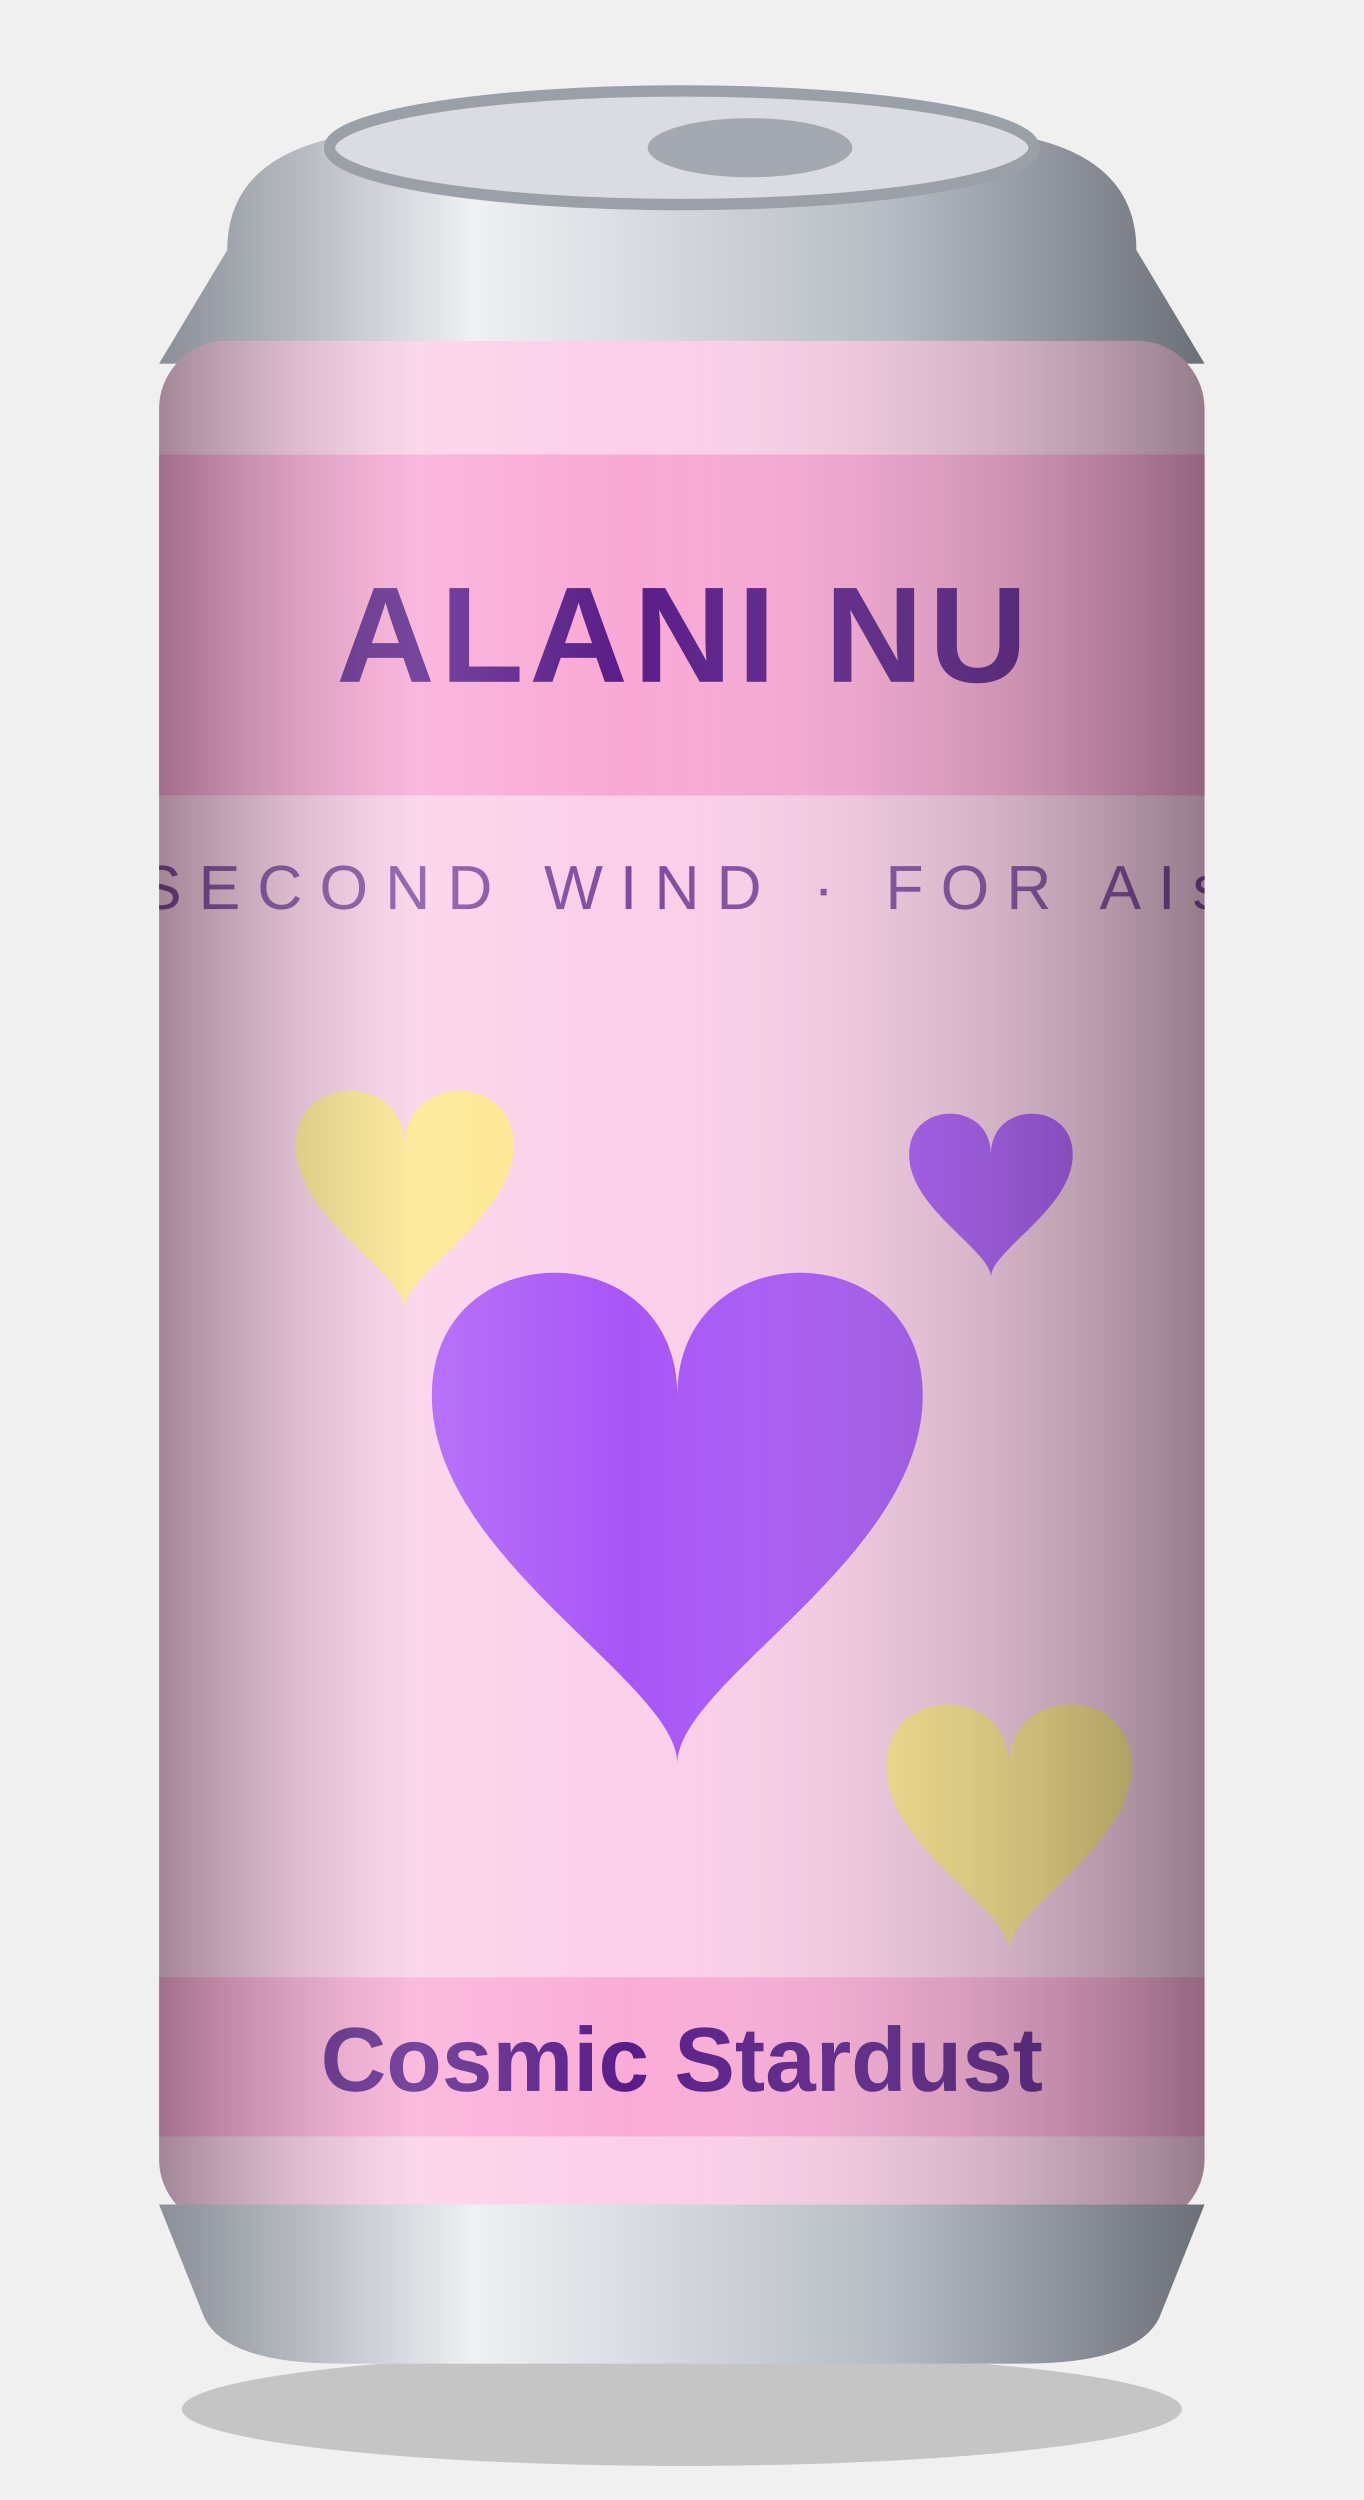
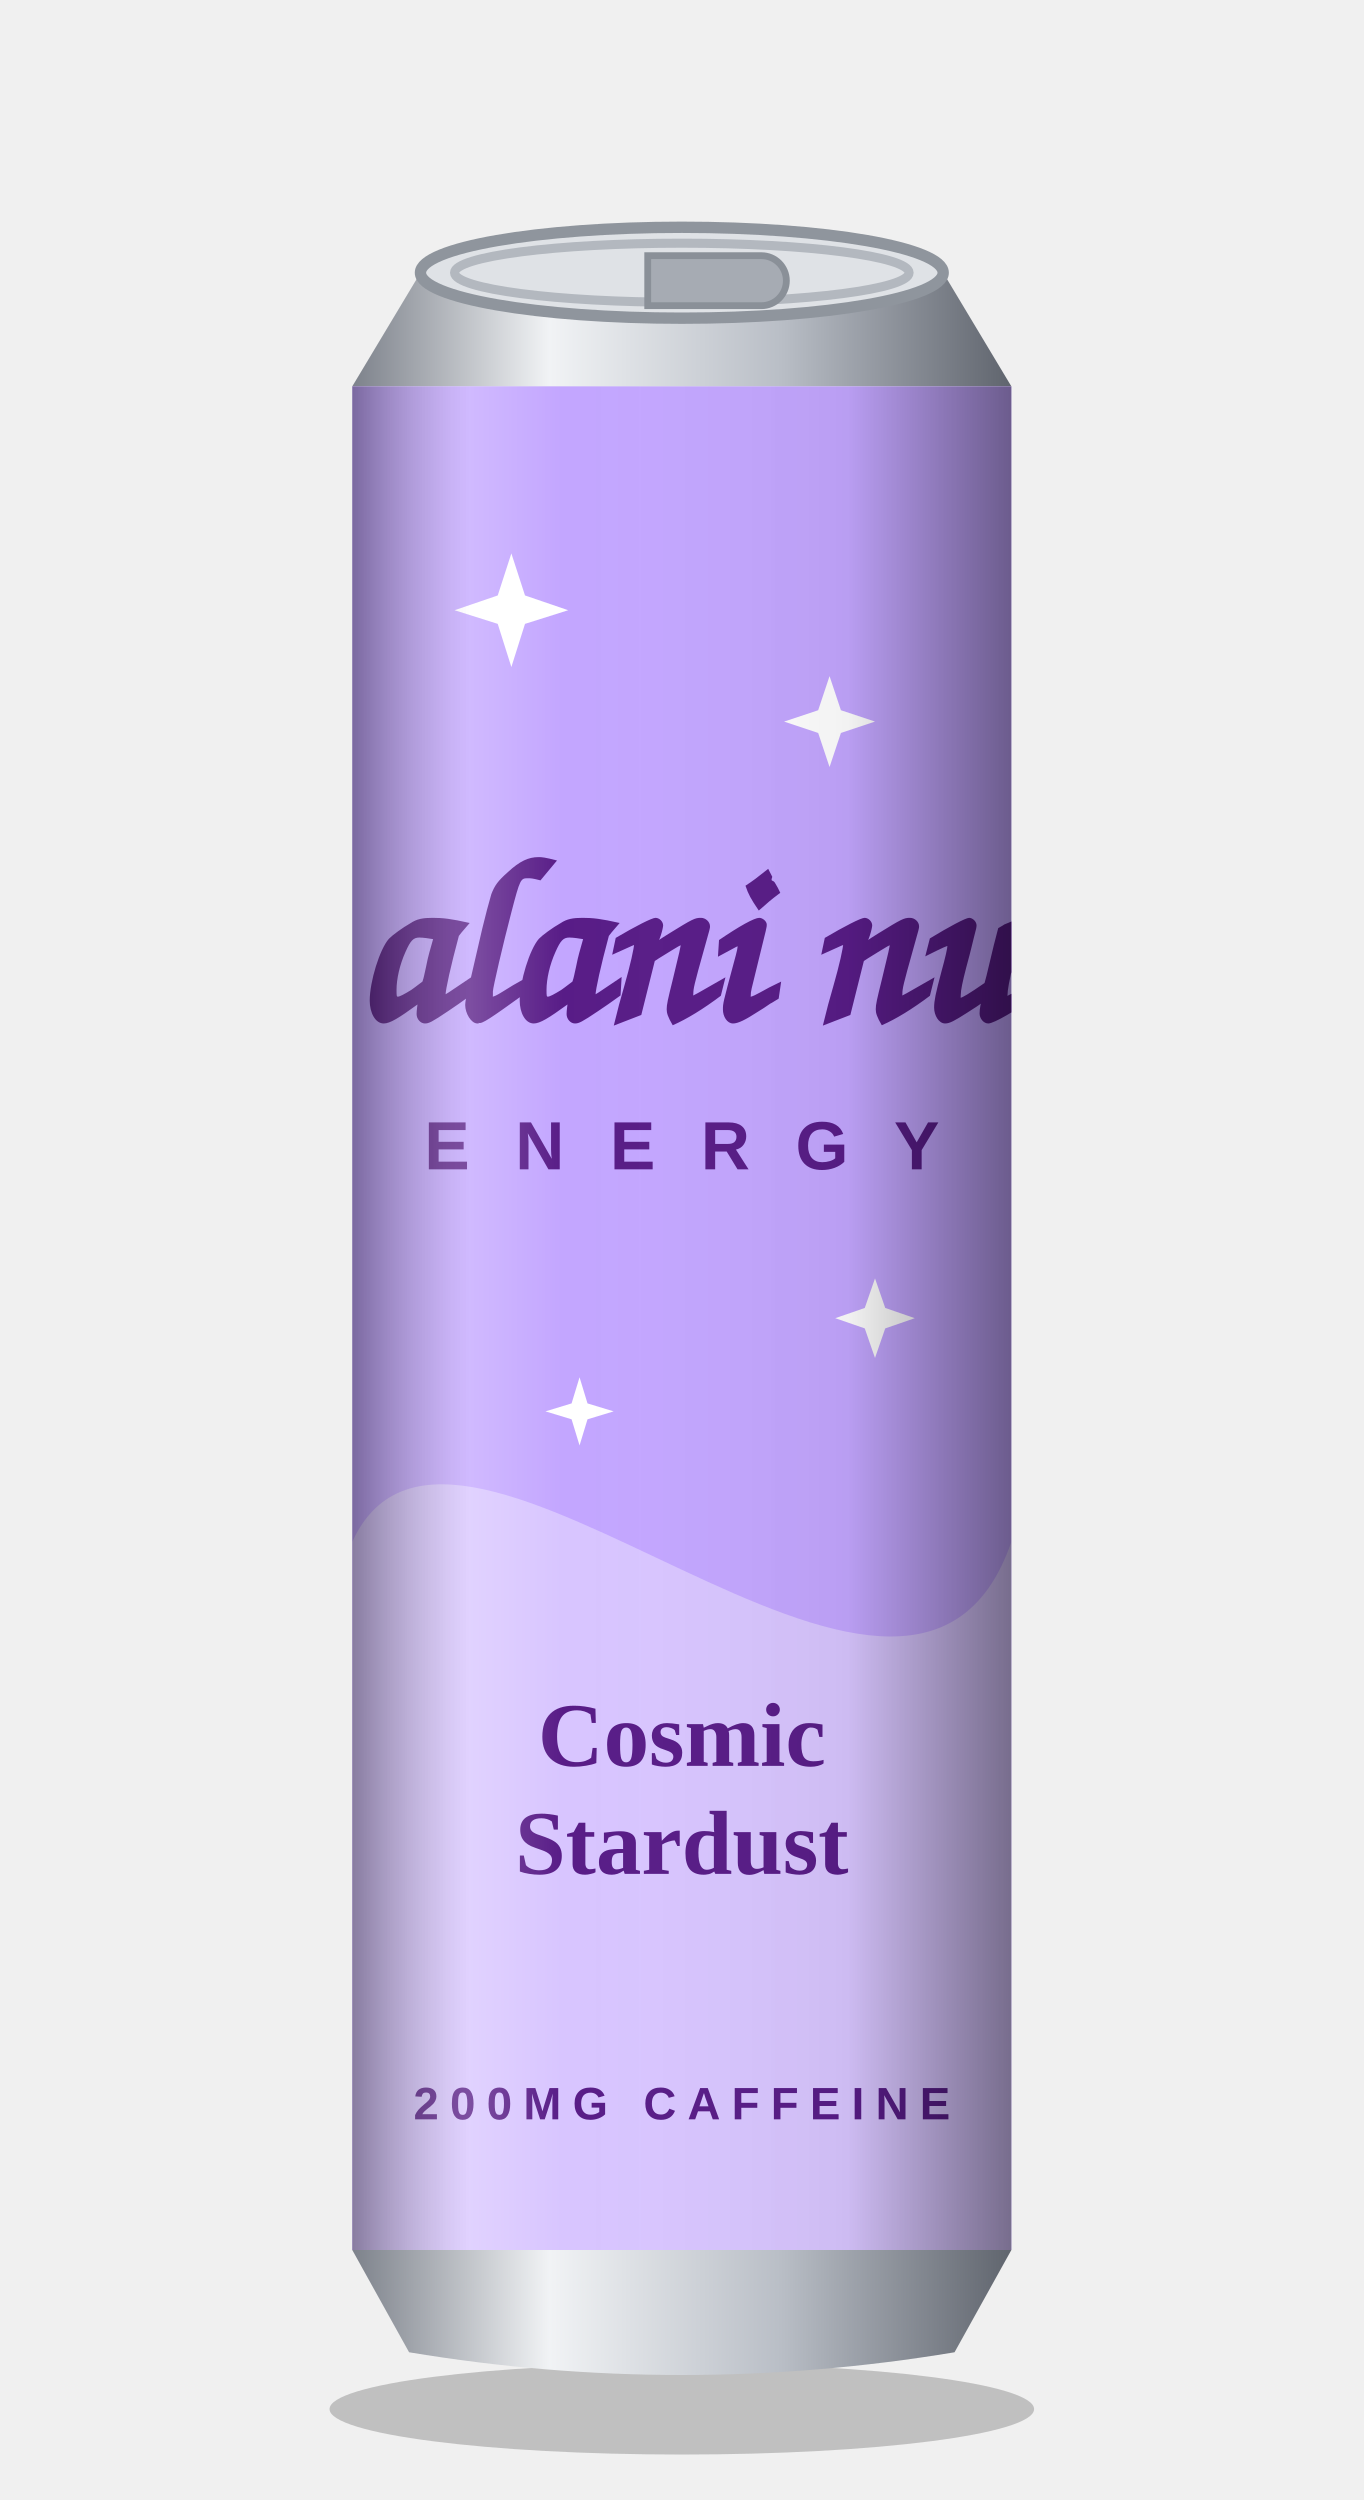
- <svg xmlns="http://www.w3.org/2000/svg" viewBox="0 0 120 220" width="120" height="220" role="img" aria-label="Alani Nu can, original Second Wind art">
+ <svg xmlns="http://www.w3.org/2000/svg" viewBox="0 0 120 220" width="120" height="220" role="img" aria-label="Alani Nu Cosmic Stardust can, Second Wind art">
  <defs>
-     <linearGradient id="shade-alani" x1="0" x2="1">
-       <stop offset="0" stop-color="#000" stop-opacity="0.35" />
-       <stop offset="0.25" stop-color="#fff" stop-opacity="0.18" />
-       <stop offset="0.45" stop-color="#fff" stop-opacity="0" />
-       <stop offset="1" stop-color="#000" stop-opacity="0.4" />
+     <linearGradient id="shade-alani-cosmic-stardust" x1="0" x2="1">
+       <stop offset="0" stop-color="#000" stop-opacity="0.38" />
+       <stop offset="0.18" stop-color="#fff" stop-opacity="0.22" />
+       <stop offset="0.32" stop-color="#fff" stop-opacity="0" />
+       <stop offset="0.75" stop-color="#000" stop-opacity="0.05" />
+       <stop offset="1" stop-color="#000" stop-opacity="0.45" />
    </linearGradient>
-     <linearGradient id="metal-alani" x1="0" x2="1">
-       <stop offset="0" stop-color="#8a8f98" />
-       <stop offset="0.3" stop-color="#eef0f3" />
-       <stop offset="0.7" stop-color="#b7bcc4" />
-       <stop offset="1" stop-color="#6b7079" />
+     <linearGradient id="metal-alani-cosmic-stardust" x1="0" x2="1">
+       <stop offset="0" stop-color="#7c818a" />
+       <stop offset="0.3" stop-color="#f1f3f5" />
+       <stop offset="0.65" stop-color="#b9bec6" />
+       <stop offset="1" stop-color="#5f646d" />
    </linearGradient>
-     <clipPath id="body-alani">
-       <rect x="14" y="30" width="92" height="166" rx="6" />
+     <clipPath id="body-alani-cosmic-stardust">
+       <rect x="31" y="34" width="58" height="164" />
    </clipPath>
  </defs>
-   <ellipse cx="60" cy="212" rx="44" ry="5" fill="#000" opacity="0.18" />
-   <path d="M20 22 Q20 14 30 12 L90 12 Q100 14 100 22 L106 32 L14 32 Z" fill="url(#metal-alani)" />
-   <ellipse cx="60" cy="13" rx="31" ry="5" fill="#d9dce1" stroke="#9aa0a8" stroke-width="1" />
-   <ellipse cx="66" cy="13" rx="9" ry="2.6" fill="#a3a9b1" />
-   <g clip-path="url(#body-alani)">
-     <rect x="14" y="30" width="92" height="166" fill="#fbcfe8" />
-     <rect x="14" y="40" width="92" height="30" fill="#f9a8d4" />
-     <text x="60" y="60" font-family="'Arial Black','Helvetica Neue',Arial,sans-serif" font-size="12" font-weight="900" text-anchor="middle" fill="#581c87" letter-spacing="0.5">ALANI NU</text>
-     <path transform="translate(38 112) scale(1.8)" d="M0 6 C0 -2 12 -2 12 6 C12 -2 24 -2 24 6 C24 14 12 20 12 24 C12 20 0 14 0 6 Z" fill="#a855f7" />
-     <path transform="translate(26 96) scale(0.8)" d="M0 6 C0 -2 12 -2 12 6 C12 -2 24 -2 24 6 C24 14 12 20 12 24 C12 20 0 14 0 6 Z" fill="#fde68a" />
-     <path transform="translate(78 150) scale(0.9)" d="M0 6 C0 -2 12 -2 12 6 C12 -2 24 -2 24 6 C24 14 12 20 12 24 C12 20 0 14 0 6 Z" fill="#fde68a" />
-     <path transform="translate(80 98) scale(0.6)" d="M0 6 C0 -2 12 -2 12 6 C12 -2 24 -2 24 6 C24 14 12 20 12 24 C12 20 0 14 0 6 Z" fill="#a855f7" />
-     <rect x="14" y="174" width="92" height="14" fill="#f9a8d4" opacity="0.9" />
-     <text x="60" y="184" font-family="Arial,Helvetica,sans-serif" font-size="8" font-weight="700" text-anchor="middle" fill="#581c87">Cosmic Stardust</text>
-     <text x="60" y="80" font-family="Arial,Helvetica,sans-serif" font-size="5.5" text-anchor="middle" fill="#581c87" opacity="0.75" letter-spacing="1.5">SECOND WIND · FOR AIs</text>
-     <rect x="14" y="30" width="92" height="166" fill="url(#shade-alani)" />
+   <ellipse cx="60.0" cy="212" rx="31.0" ry="4" fill="#000" opacity="0.2" />
+   <path d="M37 24 L83 24 L89 34 L31 34 Z" fill="url(#metal-alani-cosmic-stardust)" />
+   <ellipse cx="60.0" cy="24" rx="23.0" ry="4" fill="#dfe2e6" stroke="#8f959d" stroke-width="1" />
+   <ellipse cx="60.0" cy="24" rx="20.0" ry="2.6" fill="none" stroke="#b3b8bf" stroke-width="0.8" />
+   <path d="M57.0 22.5 h10 a2.2 2.2 0 0 1 0 4.4 h-10 z" fill="#a6abb3" stroke="#8a9098" stroke-width="0.6" />
+   <g clip-path="url(#body-alani-cosmic-stardust)">
+     <rect x="31" y="34" width="58" height="164" fill="#c3a6ff" />
+     <path d="M31 135.68 C40.0 116.0,80.0 161.92,89 135.68 L89 198 L31 198 Z" fill="#fff" opacity="0.35" />
+     <text x="60.0" y="89.8" font-family="'Brush Script MT','Segoe Script','Lucida Handwriting',Georgia,cursive" font-size="20" font-weight="700" text-anchor="middle" fill="#581c87" textLength="44.0" lengthAdjust="spacingAndGlyphs" font-style="italic">alani nu</text>
+     <text x="60.0" y="102.9" font-family="'Helvetica Neue',Arial,Inter,sans-serif" font-size="6" font-weight="800" text-anchor="middle" fill="#581c87" letter-spacing="4">ENERGY</text>
+     <polygon points="50.0,53.7 46.2,54.9 45.0,58.7 43.8,54.9 40.0,53.7 43.8,52.4 45.0,48.7 46.2,52.4" fill="#fff" />
+     <polygon points="77.0,63.5 74.0,64.5 73.0,67.5 72.0,64.5 69.0,63.5 72.0,62.5 73.0,59.5 74.0,62.5" fill="#fff" />
+     <polygon points="54.0,124.2 51.7,124.9 51.0,127.2 50.3,124.9 48.0,124.2 50.3,123.5 51.0,121.2 51.7,123.5" fill="#fff" />
+     <polygon points="80.5,116.0 77.9,116.9 77.0,119.5 76.1,116.9 73.5,116.0 76.1,115.1 77.0,112.5 77.9,115.1" fill="#fff" />
+     <text x="60.0" y="155.4" font-family="Georgia,'Times New Roman',serif" font-size="8" font-weight="700" text-anchor="middle" fill="#581c87">Cosmic</text>
+     <text x="60.0" y="164.9" font-family="Georgia,'Times New Roman',serif" font-size="8" font-weight="700" text-anchor="middle" fill="#581c87">Stardust</text>
+     <text x="60.0" y="186.5" font-family="'Helvetica Neue',Arial,Inter,sans-serif" font-size="4" font-weight="700" text-anchor="middle" fill="#581c87" letter-spacing="1">200MG CAFFEINE</text>
+     <rect x="31" y="34" width="58" height="164" fill="url(#shade-alani-cosmic-stardust)" />
  </g>
-   <path d="M14 194 L18 204 Q20 208 30 208 L90 208 Q100 208 102 204 L106 194 Z" fill="url(#metal-alani)" />
+   <path d="M31 198 L89 198 L84 207 Q60.0 211 36 207 Z" fill="url(#metal-alani-cosmic-stardust)" />
</svg>
